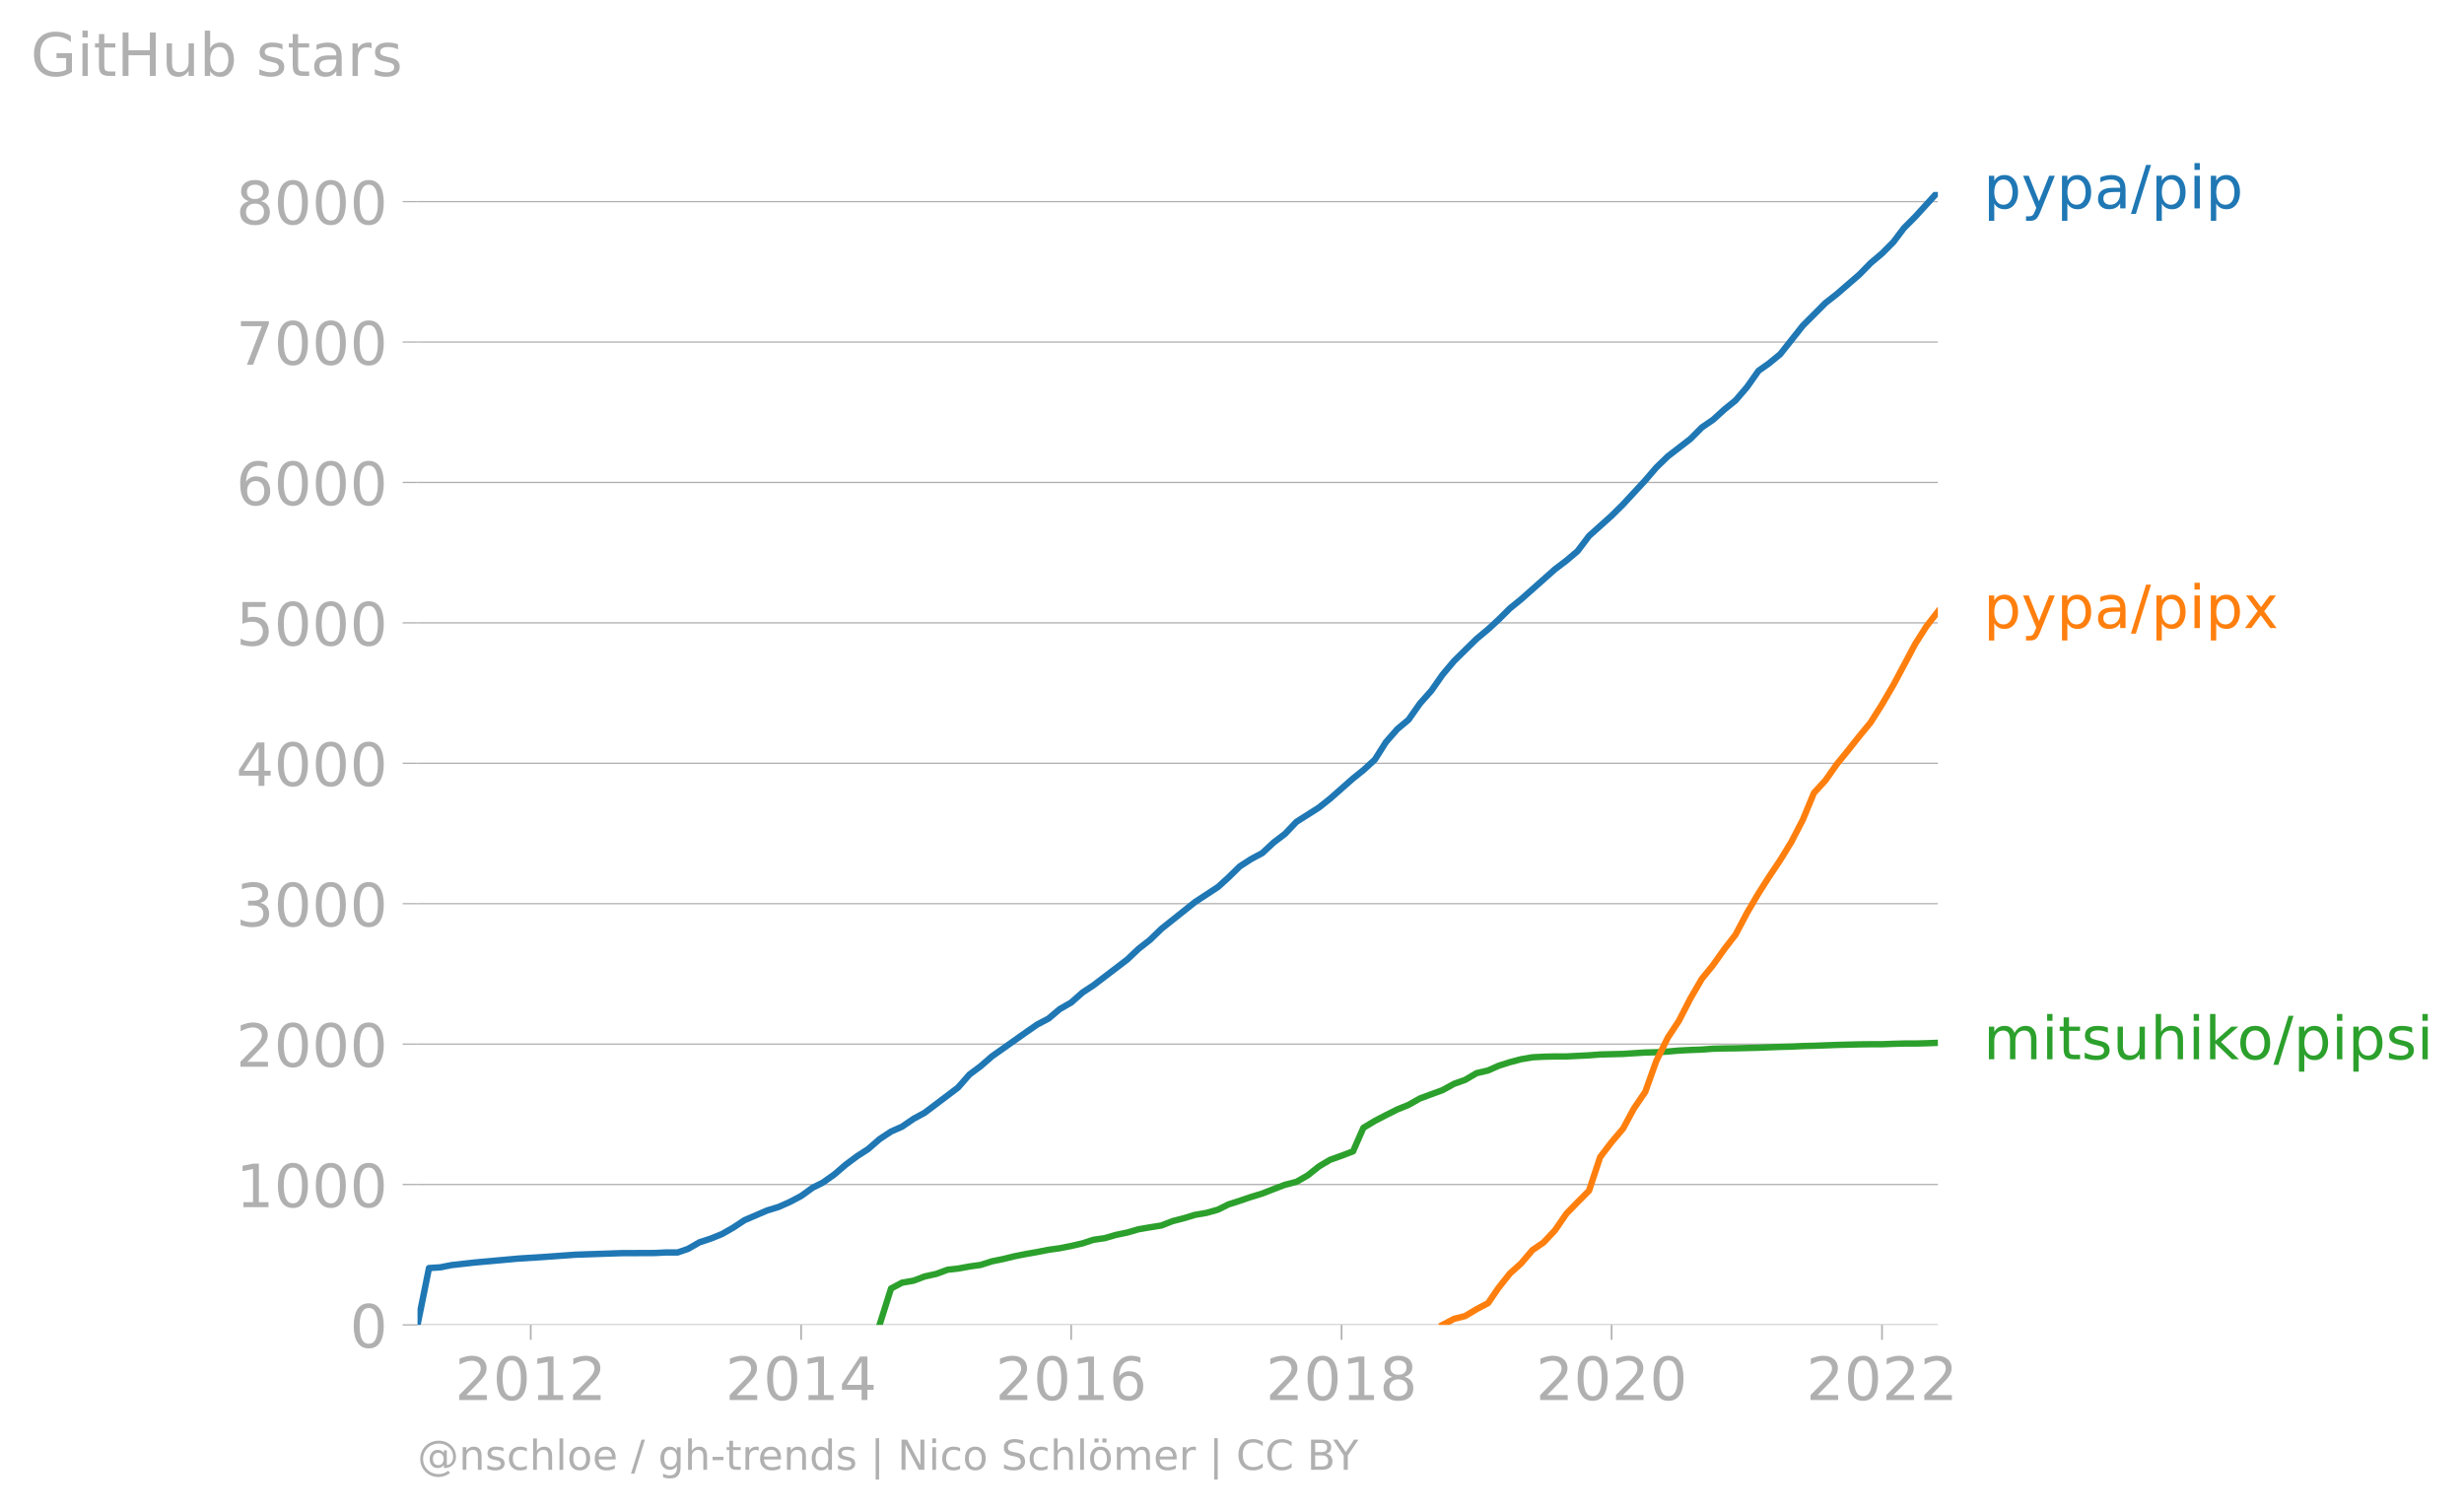
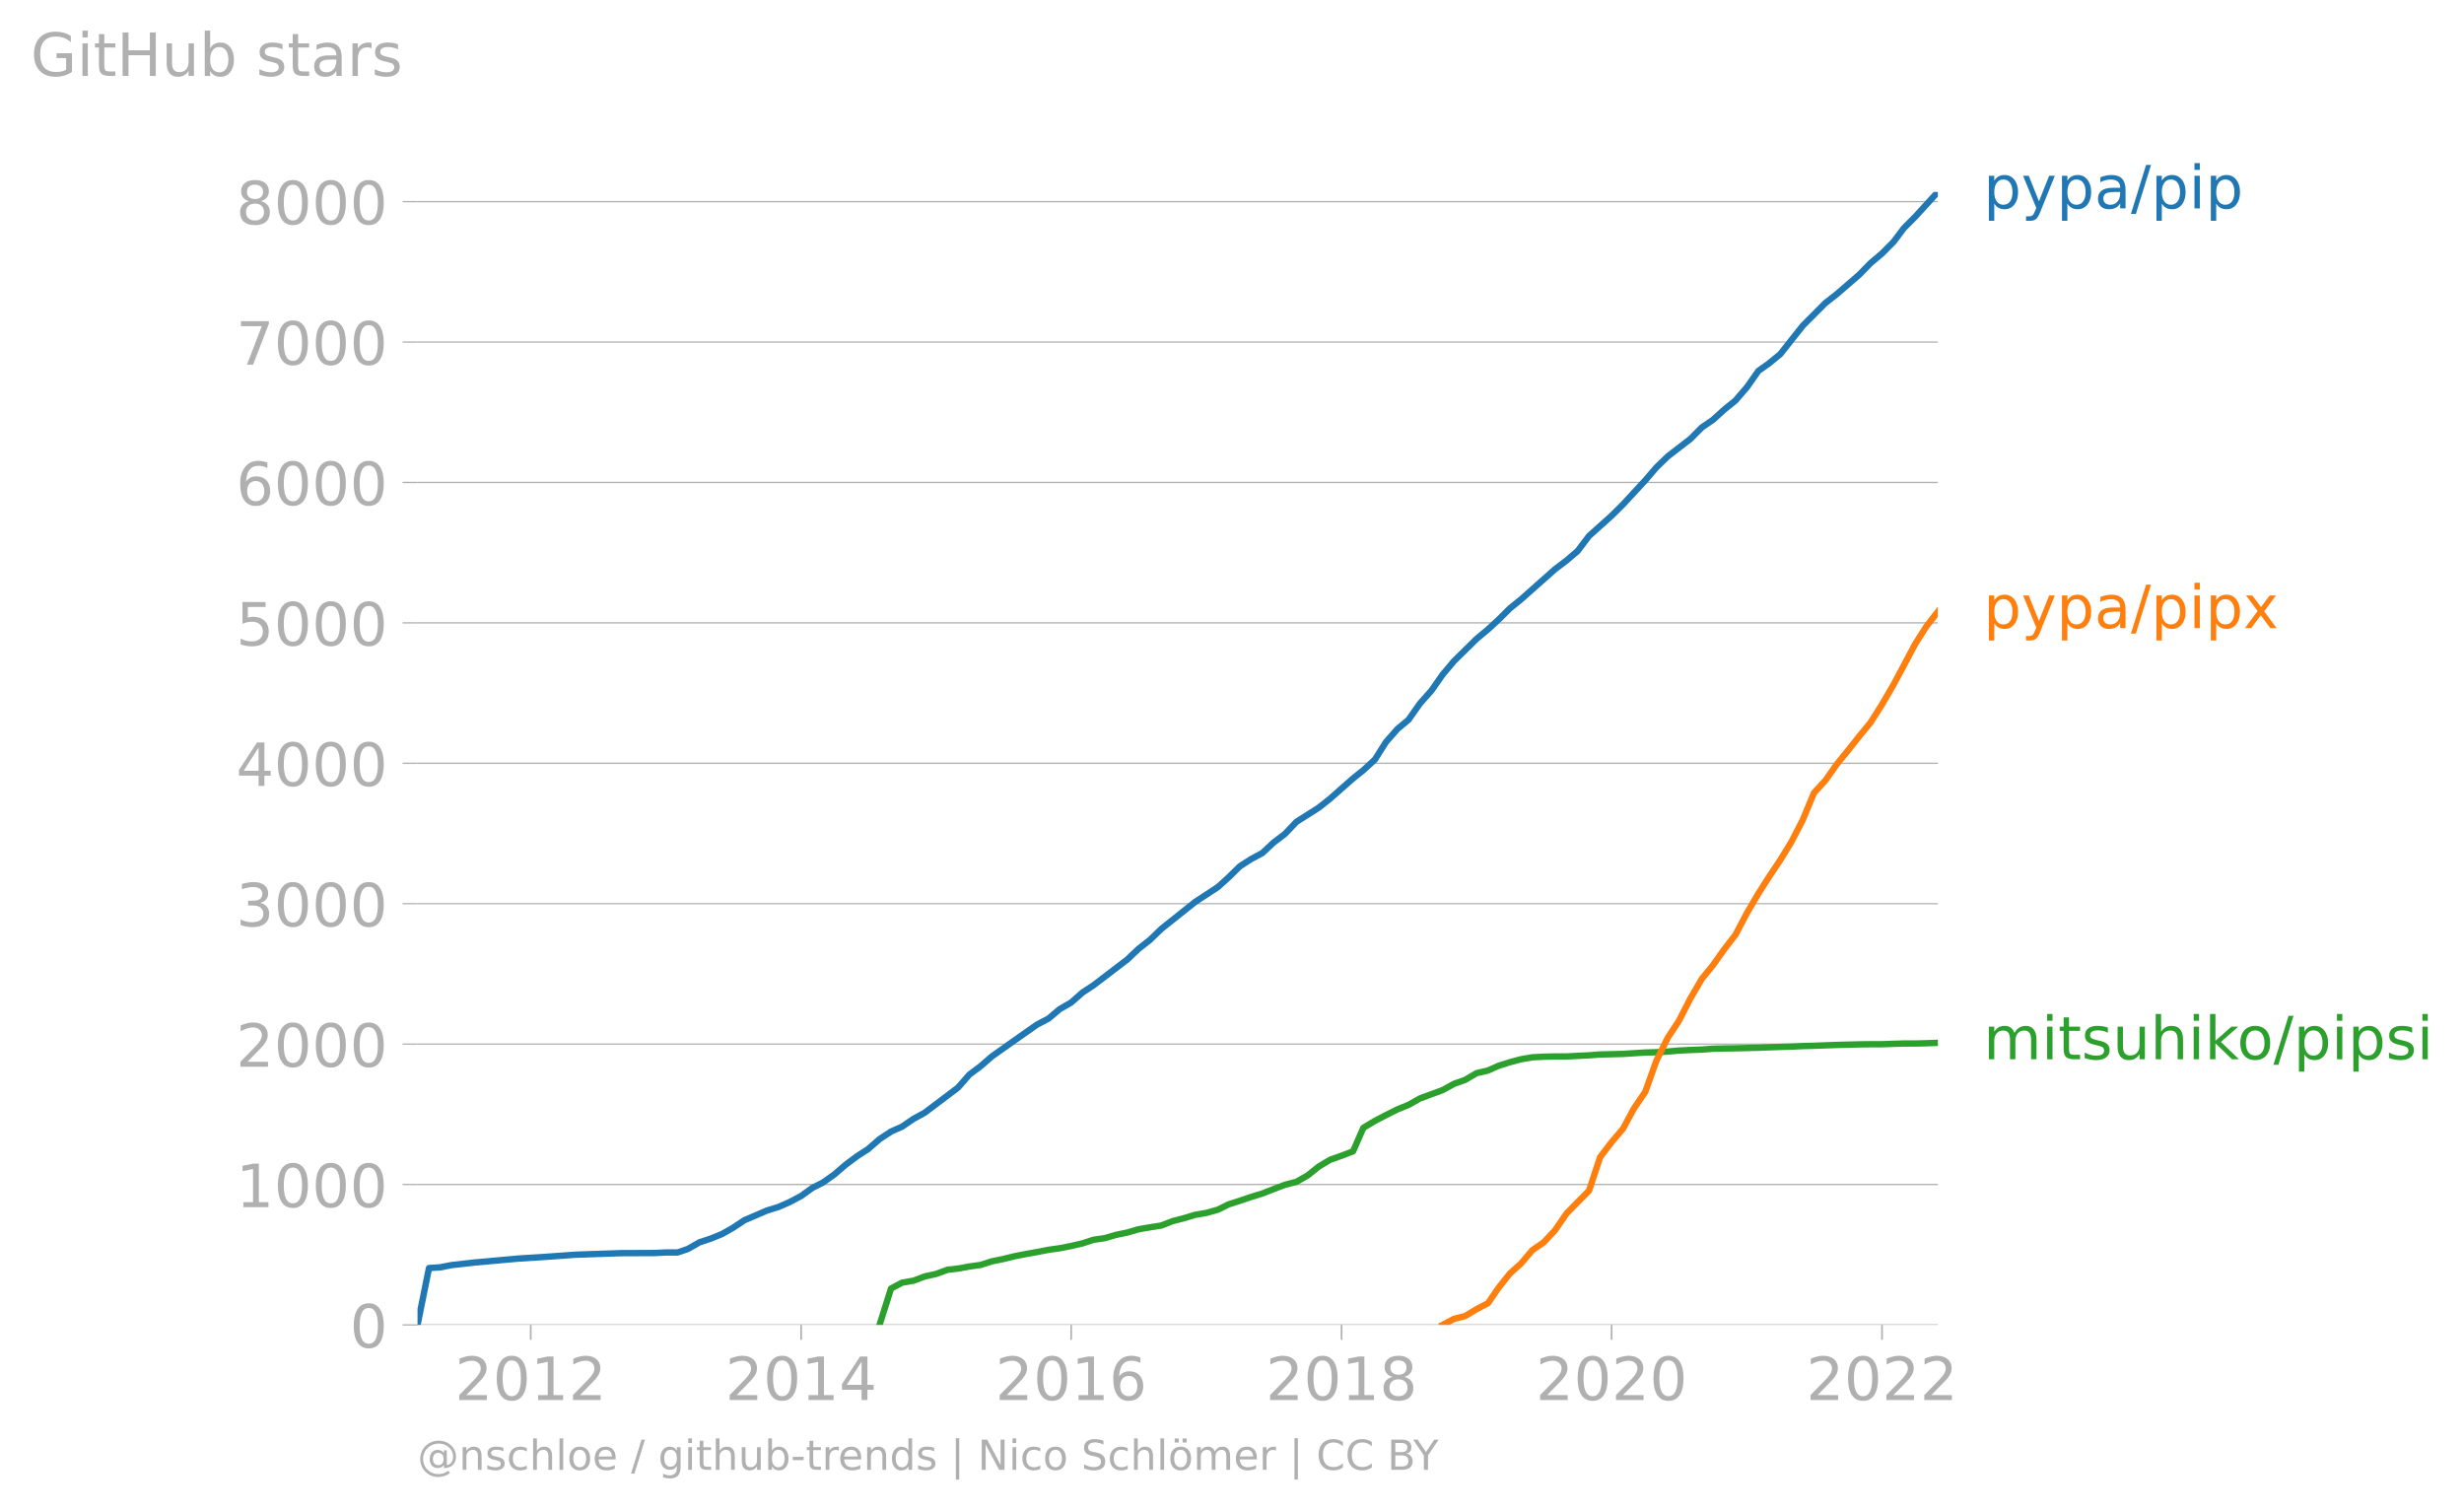
<svg xmlns="http://www.w3.org/2000/svg" xmlns:xlink="http://www.w3.org/1999/xlink" width="771.704" height="472.966" viewBox="0 0 578.778 354.724">
  <defs>
    <style>*{stroke-linejoin:round;stroke-linecap:butt}</style>
  </defs>
  <g id="figure_1">
    <path d="M0 354.724h578.778V0H0v354.724z" style="fill:none" id="patch_1" />
    <g id="axes_1">
      <path d="M98.073 311.197h357.12V45.085H98.073v266.112z" style="fill:none" id="patch_2" />
      <g id="matplotlib.axis_1">
        <g id="xtick_1">
          <g id="line2d_1">
            <defs>
-               <path id="m6141466c97" d="M0 0v3.5" style="stroke:#b0b0b0;stroke-width:.4" />
-             </defs>
-             <use xlink:href="#m6141466c97" x="124.662" y="311.197" style="fill:#b0b0b0;stroke:#b0b0b0;stroke-width:.4" />
+               <path id="m5ddb6719d0" d="M0 0v3.5" style="stroke:#b0b0b0;stroke-width:.4" />
+             </defs>
+             <use xlink:href="#m5ddb6719d0" x="124.662" y="311.197" style="fill:#b0b0b0;stroke:#b0b0b0;stroke-width:.4" />
          </g>
          <g style="fill:#b0b0b0" transform="matrix(.14 0 0 -.14 106.847 328.835)" id="text_1">
            <defs>
              <path id="DejaVuSans-32" d="M1228 531h2203V0H469v531q359 372 979 998 621 627 780 809 303 340 423 576 121 236 121 464 0 372-261 606-261 235-680 235-297 0-627-103-329-103-704-313v638q381 153 712 231 332 78 607 78 725 0 1156-363 431-362 431-968 0-288-108-546-107-257-392-607-78-91-497-524-418-433-1181-1211z" transform="scale(.01563)" />
              <path id="DejaVuSans-30" d="M2034 4250q-487 0-733-480-245-479-245-1442 0-959 245-1439 246-480 733-480 491 0 736 480 246 480 246 1439 0 963-246 1442-245 480-736 480zm0 500q785 0 1199-621 414-620 414-1801 0-1178-414-1799Q2819-91 2034-91q-784 0-1198 620-414 621-414 1799 0 1181 414 1801 414 621 1198 621z" transform="scale(.01563)" />
              <path id="DejaVuSans-31" d="M794 531h1031v3560L703 3866v575l1116 225h631V531h1031V0H794v531z" transform="scale(.01563)" />
            </defs>
            <use xlink:href="#DejaVuSans-32" />
            <use xlink:href="#DejaVuSans-30" x="63.623" />
            <use xlink:href="#DejaVuSans-31" x="127.246" />
            <use xlink:href="#DejaVuSans-32" x="190.869" />
          </g>
        </g>
        <g id="xtick_2">
-           <use xlink:href="#m6141466c97" x="188.179" y="311.197" style="fill:#b0b0b0;stroke:#b0b0b0;stroke-width:.4" id="line2d_2" />
+           <use xlink:href="#m5ddb6719d0" x="188.179" y="311.197" style="fill:#b0b0b0;stroke:#b0b0b0;stroke-width:.4" id="line2d_2" />
          <g style="fill:#b0b0b0" transform="matrix(.14 0 0 -.14 170.364 328.835)" id="text_2">
            <defs>
              <path id="DejaVuSans-34" d="M2419 4116 825 1625h1594v2491zm-166 550h794V1625h666v-525h-666V0h-628v1100H313v609l1940 2957z" transform="scale(.01563)" />
            </defs>
            <use xlink:href="#DejaVuSans-32" />
            <use xlink:href="#DejaVuSans-30" x="63.623" />
            <use xlink:href="#DejaVuSans-31" x="127.246" />
            <use xlink:href="#DejaVuSans-34" x="190.869" />
          </g>
        </g>
        <g id="xtick_3">
-           <use xlink:href="#m6141466c97" x="251.609" y="311.197" style="fill:#b0b0b0;stroke:#b0b0b0;stroke-width:.4" id="line2d_3" />
+           <use xlink:href="#m5ddb6719d0" x="251.609" y="311.197" style="fill:#b0b0b0;stroke:#b0b0b0;stroke-width:.4" id="line2d_3" />
          <g style="fill:#b0b0b0" transform="matrix(.14 0 0 -.14 233.794 328.835)" id="text_3">
            <defs>
              <path id="DejaVuSans-36" d="M2113 2584q-425 0-674-291-248-290-248-796 0-503 248-796 249-292 674-292t673 292q248 293 248 796 0 506-248 796-248 291-673 291zm1253 1979v-575q-238 112-480 171-242 60-480 60-625 0-955-422-329-422-376-1275 184 272 462 417 279 145 613 145 703 0 1111-427 408-426 408-1160 0-719-425-1154Q2819-91 2113-91q-810 0-1238 620-428 621-428 1799 0 1106 525 1764t1409 658q238 0 480-47t505-140z" transform="scale(.01563)" />
            </defs>
            <use xlink:href="#DejaVuSans-32" />
            <use xlink:href="#DejaVuSans-30" x="63.623" />
            <use xlink:href="#DejaVuSans-31" x="127.246" />
            <use xlink:href="#DejaVuSans-36" x="190.869" />
          </g>
        </g>
        <g id="xtick_4">
-           <use xlink:href="#m6141466c97" x="315.126" y="311.197" style="fill:#b0b0b0;stroke:#b0b0b0;stroke-width:.4" id="line2d_4" />
+           <use xlink:href="#m5ddb6719d0" x="315.126" y="311.197" style="fill:#b0b0b0;stroke:#b0b0b0;stroke-width:.4" id="line2d_4" />
          <g style="fill:#b0b0b0" transform="matrix(.14 0 0 -.14 297.31 328.835)" id="text_4">
            <defs>
              <path id="DejaVuSans-38" d="M2034 2216q-450 0-708-241-257-241-257-662 0-422 257-663 258-241 708-241t709 242q260 243 260 662 0 421-258 662-257 241-711 241zm-631 268q-406 100-633 378-226 279-226 679 0 559 398 884 399 325 1092 325 697 0 1094-325t397-884q0-400-227-679-226-278-629-378 456-106 710-416 255-309 255-755 0-679-414-1042Q2806-91 2034-91q-771 0-1186 362-414 363-414 1042 0 446 256 755 257 310 713 416zm-231 997q0-362 226-565 227-203 636-203 407 0 636 203 230 203 230 565 0 363-230 566-229 203-636 203-409 0-636-203-226-203-226-566z" transform="scale(.01563)" />
            </defs>
            <use xlink:href="#DejaVuSans-32" />
            <use xlink:href="#DejaVuSans-30" x="63.623" />
            <use xlink:href="#DejaVuSans-31" x="127.246" />
            <use xlink:href="#DejaVuSans-38" x="190.869" />
          </g>
        </g>
        <g id="xtick_5">
-           <use xlink:href="#m6141466c97" x="378.556" y="311.197" style="fill:#b0b0b0;stroke:#b0b0b0;stroke-width:.4" id="line2d_5" />
+           <use xlink:href="#m5ddb6719d0" x="378.556" y="311.197" style="fill:#b0b0b0;stroke:#b0b0b0;stroke-width:.4" id="line2d_5" />
          <g style="fill:#b0b0b0" transform="matrix(.14 0 0 -.14 360.74 328.835)" id="text_5">
            <use xlink:href="#DejaVuSans-32" />
            <use xlink:href="#DejaVuSans-30" x="63.623" />
            <use xlink:href="#DejaVuSans-32" x="127.246" />
            <use xlink:href="#DejaVuSans-30" x="190.869" />
          </g>
        </g>
        <g id="xtick_6">
-           <use xlink:href="#m6141466c97" x="442.073" y="311.197" style="fill:#b0b0b0;stroke:#b0b0b0;stroke-width:.4" id="line2d_6" />
+           <use xlink:href="#m5ddb6719d0" x="442.073" y="311.197" style="fill:#b0b0b0;stroke:#b0b0b0;stroke-width:.4" id="line2d_6" />
          <g style="fill:#b0b0b0" transform="matrix(.14 0 0 -.14 424.258 328.835)" id="text_6">
            <use xlink:href="#DejaVuSans-32" />
            <use xlink:href="#DejaVuSans-30" x="63.623" />
            <use xlink:href="#DejaVuSans-32" x="127.246" />
            <use xlink:href="#DejaVuSans-32" x="190.869" />
          </g>
        </g>
      </g>
      <g id="matplotlib.axis_2">
        <g id="ytick_1">
-           <path d="M98.073 311.197h357.12" clip-path="url(#pbe05113f71)" style="fill:none;stroke:#b0b0b0;stroke-width:.3;stroke-linecap:square" id="line2d_7" />
+           <path d="M98.073 311.197h357.12" clip-path="url(#p47f044d5da)" style="fill:none;stroke:#b0b0b0;stroke-width:.3;stroke-linecap:square" id="line2d_7" />
          <g id="line2d_8">
            <defs>
-               <path id="m5e2a839648" d="M0 0h-3.5" style="stroke:#b0b0b0;stroke-width:.3" />
-             </defs>
-             <use xlink:href="#m5e2a839648" x="98.073" y="311.197" style="fill:#b0b0b0;stroke:#b0b0b0;stroke-width:.3" />
+               <path id="m31e5c0b88c" d="M0 0h-3.5" style="stroke:#b0b0b0;stroke-width:.3" />
+             </defs>
+             <use xlink:href="#m31e5c0b88c" x="98.073" y="311.197" style="fill:#b0b0b0;stroke:#b0b0b0;stroke-width:.3" />
          </g>
          <use xlink:href="#DejaVuSans-30" style="fill:#b0b0b0" transform="matrix(.14 0 0 -.14 82.166 316.516)" id="text_7" />
        </g>
        <g id="ytick_2">
-           <path d="M98.073 278.217h357.12" clip-path="url(#pbe05113f71)" style="fill:none;stroke:#b0b0b0;stroke-width:.3;stroke-linecap:square" id="line2d_9" />
-           <use xlink:href="#m5e2a839648" x="98.073" y="278.217" style="fill:#b0b0b0;stroke:#b0b0b0;stroke-width:.3" id="line2d_10" />
+           <path d="M98.073 278.217h357.12" clip-path="url(#p47f044d5da)" style="fill:none;stroke:#b0b0b0;stroke-width:.3;stroke-linecap:square" id="line2d_9" />
+           <use xlink:href="#m31e5c0b88c" x="98.073" y="278.217" style="fill:#b0b0b0;stroke:#b0b0b0;stroke-width:.3" id="line2d_10" />
          <g style="fill:#b0b0b0" transform="matrix(.14 0 0 -.14 55.443 283.536)" id="text_8">
            <use xlink:href="#DejaVuSans-31" />
            <use xlink:href="#DejaVuSans-30" x="63.623" />
            <use xlink:href="#DejaVuSans-30" x="127.246" />
            <use xlink:href="#DejaVuSans-30" x="190.869" />
          </g>
        </g>
        <g id="ytick_3">
-           <path d="M98.073 245.238h357.12" clip-path="url(#pbe05113f71)" style="fill:none;stroke:#b0b0b0;stroke-width:.3;stroke-linecap:square" id="line2d_11" />
-           <use xlink:href="#m5e2a839648" x="98.073" y="245.238" style="fill:#b0b0b0;stroke:#b0b0b0;stroke-width:.3" id="line2d_12" />
+           <path d="M98.073 245.238h357.12" clip-path="url(#p47f044d5da)" style="fill:none;stroke:#b0b0b0;stroke-width:.3;stroke-linecap:square" id="line2d_11" />
+           <use xlink:href="#m31e5c0b88c" x="98.073" y="245.238" style="fill:#b0b0b0;stroke:#b0b0b0;stroke-width:.3" id="line2d_12" />
          <g style="fill:#b0b0b0" transform="matrix(.14 0 0 -.14 55.443 250.557)" id="text_9">
            <use xlink:href="#DejaVuSans-32" />
            <use xlink:href="#DejaVuSans-30" x="63.623" />
            <use xlink:href="#DejaVuSans-30" x="127.246" />
            <use xlink:href="#DejaVuSans-30" x="190.869" />
          </g>
        </g>
        <g id="ytick_4">
-           <path d="M98.073 212.258h357.12" clip-path="url(#pbe05113f71)" style="fill:none;stroke:#b0b0b0;stroke-width:.3;stroke-linecap:square" id="line2d_13" />
-           <use xlink:href="#m5e2a839648" x="98.073" y="212.258" style="fill:#b0b0b0;stroke:#b0b0b0;stroke-width:.3" id="line2d_14" />
+           <path d="M98.073 212.258h357.12" clip-path="url(#p47f044d5da)" style="fill:none;stroke:#b0b0b0;stroke-width:.3;stroke-linecap:square" id="line2d_13" />
+           <use xlink:href="#m31e5c0b88c" x="98.073" y="212.258" style="fill:#b0b0b0;stroke:#b0b0b0;stroke-width:.3" id="line2d_14" />
          <g style="fill:#b0b0b0" transform="matrix(.14 0 0 -.14 55.443 217.577)" id="text_10">
            <defs>
              <path id="DejaVuSans-33" d="M2597 2516q453-97 707-404 255-306 255-756 0-690-475-1069Q2609-91 1734-91q-293 0-604 58T488 141v609q262-153 574-231 313-78 654-78 593 0 904 234t311 681q0 413-289 645-289 233-804 233h-544v519h569q465 0 712 186t247 536q0 359-255 551-254 193-729 193-260 0-557-57-297-56-653-174v562q360 100 674 150t592 50q719 0 1137-327 419-326 419-882 0-388-222-655t-631-370z" transform="scale(.01563)" />
            </defs>
            <use xlink:href="#DejaVuSans-33" />
            <use xlink:href="#DejaVuSans-30" x="63.623" />
            <use xlink:href="#DejaVuSans-30" x="127.246" />
            <use xlink:href="#DejaVuSans-30" x="190.869" />
          </g>
        </g>
        <g id="ytick_5">
-           <path d="M98.073 179.279h357.12" clip-path="url(#pbe05113f71)" style="fill:none;stroke:#b0b0b0;stroke-width:.3;stroke-linecap:square" id="line2d_15" />
-           <use xlink:href="#m5e2a839648" x="98.073" y="179.279" style="fill:#b0b0b0;stroke:#b0b0b0;stroke-width:.3" id="line2d_16" />
+           <path d="M98.073 179.279h357.12" clip-path="url(#p47f044d5da)" style="fill:none;stroke:#b0b0b0;stroke-width:.3;stroke-linecap:square" id="line2d_15" />
+           <use xlink:href="#m31e5c0b88c" x="98.073" y="179.279" style="fill:#b0b0b0;stroke:#b0b0b0;stroke-width:.3" id="line2d_16" />
          <g style="fill:#b0b0b0" transform="matrix(.14 0 0 -.14 55.443 184.598)" id="text_11">
            <use xlink:href="#DejaVuSans-34" />
            <use xlink:href="#DejaVuSans-30" x="63.623" />
            <use xlink:href="#DejaVuSans-30" x="127.246" />
            <use xlink:href="#DejaVuSans-30" x="190.869" />
          </g>
        </g>
        <g id="ytick_6">
-           <path d="M98.073 146.3h357.12" clip-path="url(#pbe05113f71)" style="fill:none;stroke:#b0b0b0;stroke-width:.3;stroke-linecap:square" id="line2d_17" />
-           <use xlink:href="#m5e2a839648" x="98.073" y="146.299" style="fill:#b0b0b0;stroke:#b0b0b0;stroke-width:.3" id="line2d_18" />
+           <path d="M98.073 146.3h357.12" clip-path="url(#p47f044d5da)" style="fill:none;stroke:#b0b0b0;stroke-width:.3;stroke-linecap:square" id="line2d_17" />
+           <use xlink:href="#m31e5c0b88c" x="98.073" y="146.299" style="fill:#b0b0b0;stroke:#b0b0b0;stroke-width:.3" id="line2d_18" />
          <g style="fill:#b0b0b0" transform="matrix(.14 0 0 -.14 55.443 151.618)" id="text_12">
            <defs>
              <path id="DejaVuSans-35" d="M691 4666h2478v-532H1269V2991q137 47 274 70 138 23 276 23 781 0 1237-428 457-428 457-1159 0-753-469-1171Q2575-91 1722-91q-294 0-599 50Q819 9 494 109v635q281-153 581-228t634-75q541 0 856 284 316 284 316 772 0 487-316 771-315 285-856 285-253 0-505-56-251-56-513-175v2344z" transform="scale(.01563)" />
            </defs>
            <use xlink:href="#DejaVuSans-35" />
            <use xlink:href="#DejaVuSans-30" x="63.623" />
            <use xlink:href="#DejaVuSans-30" x="127.246" />
            <use xlink:href="#DejaVuSans-30" x="190.869" />
          </g>
        </g>
        <g id="ytick_7">
-           <path d="M98.073 113.32h357.12" clip-path="url(#pbe05113f71)" style="fill:none;stroke:#b0b0b0;stroke-width:.3;stroke-linecap:square" id="line2d_19" />
-           <use xlink:href="#m5e2a839648" x="98.073" y="113.32" style="fill:#b0b0b0;stroke:#b0b0b0;stroke-width:.3" id="line2d_20" />
+           <path d="M98.073 113.32h357.12" clip-path="url(#p47f044d5da)" style="fill:none;stroke:#b0b0b0;stroke-width:.3;stroke-linecap:square" id="line2d_19" />
+           <use xlink:href="#m31e5c0b88c" x="98.073" y="113.32" style="fill:#b0b0b0;stroke:#b0b0b0;stroke-width:.3" id="line2d_20" />
          <g style="fill:#b0b0b0" transform="matrix(.14 0 0 -.14 55.443 118.639)" id="text_13">
            <use xlink:href="#DejaVuSans-36" />
            <use xlink:href="#DejaVuSans-30" x="63.623" />
            <use xlink:href="#DejaVuSans-30" x="127.246" />
            <use xlink:href="#DejaVuSans-30" x="190.869" />
          </g>
        </g>
        <g id="ytick_8">
-           <path d="M98.073 80.34h357.12" clip-path="url(#pbe05113f71)" style="fill:none;stroke:#b0b0b0;stroke-width:.3;stroke-linecap:square" id="line2d_21" />
-           <use xlink:href="#m5e2a839648" x="98.073" y="80.34" style="fill:#b0b0b0;stroke:#b0b0b0;stroke-width:.3" id="line2d_22" />
+           <path d="M98.073 80.34h357.12" clip-path="url(#p47f044d5da)" style="fill:none;stroke:#b0b0b0;stroke-width:.3;stroke-linecap:square" id="line2d_21" />
+           <use xlink:href="#m31e5c0b88c" x="98.073" y="80.34" style="fill:#b0b0b0;stroke:#b0b0b0;stroke-width:.3" id="line2d_22" />
          <g style="fill:#b0b0b0" transform="matrix(.14 0 0 -.14 55.443 85.659)" id="text_14">
            <defs>
              <path id="DejaVuSans-37" d="M525 4666h3000v-269L1831 0h-659l1594 4134H525v532z" transform="scale(.01563)" />
            </defs>
            <use xlink:href="#DejaVuSans-37" />
            <use xlink:href="#DejaVuSans-30" x="63.623" />
            <use xlink:href="#DejaVuSans-30" x="127.246" />
            <use xlink:href="#DejaVuSans-30" x="190.869" />
          </g>
        </g>
        <g id="ytick_9">
-           <path d="M98.073 47.36h357.12" clip-path="url(#pbe05113f71)" style="fill:none;stroke:#b0b0b0;stroke-width:.3;stroke-linecap:square" id="line2d_23" />
-           <use xlink:href="#m5e2a839648" x="98.073" y="47.361" style="fill:#b0b0b0;stroke:#b0b0b0;stroke-width:.3" id="line2d_24" />
+           <path d="M98.073 47.36h357.12" clip-path="url(#p47f044d5da)" style="fill:none;stroke:#b0b0b0;stroke-width:.3;stroke-linecap:square" id="line2d_23" />
+           <use xlink:href="#m31e5c0b88c" x="98.073" y="47.361" style="fill:#b0b0b0;stroke:#b0b0b0;stroke-width:.3" id="line2d_24" />
          <g style="fill:#b0b0b0" transform="matrix(.14 0 0 -.14 55.443 52.68)" id="text_15">
            <use xlink:href="#DejaVuSans-38" />
            <use xlink:href="#DejaVuSans-30" x="63.623" />
            <use xlink:href="#DejaVuSans-30" x="127.246" />
            <use xlink:href="#DejaVuSans-30" x="190.869" />
          </g>
        </g>
        <g style="fill:#b0b0b0" transform="matrix(.14 0 0 -.14 7.2 17.838)" id="text_16">
          <defs>
            <path id="DejaVuSans-47" d="M3809 666v1253H2778v519h1656V434q-365-259-806-392-440-133-940-133-1094 0-1712 639-617 640-617 1780 0 1144 617 1783 618 639 1712 639 456 0 867-113 411-112 758-331v-672q-350 297-744 447t-828 150q-857 0-1287-478-429-478-429-1425 0-944 429-1422 430-478 1287-478 334 0 596 58 263 58 472 180z" transform="scale(.01563)" />
            <path id="DejaVuSans-69" d="M603 3500h575V0H603v3500zm0 1363h575v-729H603v729z" transform="scale(.01563)" />
            <path id="DejaVuSans-74" d="M1172 4494v-994h1184v-447H1172V1153q0-428 117-550t477-122h590V0h-590q-666 0-919 248-253 249-253 905v1900H172v447h422v994h578z" transform="scale(.01563)" />
            <path id="DejaVuSans-48" d="M628 4666h631V2753h2294v1913h631V0h-631v2222H1259V0H628v4666z" transform="scale(.01563)" />
            <path id="DejaVuSans-75" d="M544 1381v2119h575V1403q0-497 193-746 194-248 582-248 465 0 735 297 271 297 271 810v1984h575V0h-575v538q-209-319-486-474-276-155-642-155-603 0-916 375-312 375-312 1097zm1447 2203z" transform="scale(.01563)" />
            <path id="DejaVuSans-62" d="M3116 1747q0 634-261 995t-717 361q-457 0-718-361t-261-995q0-634 261-995t718-361q456 0 717 361t261 995zM1159 2969q182 312 458 463 277 152 661 152 638 0 1036-506 399-506 399-1331T3314 415Q2916-91 2278-91q-384 0-661 152-276 152-458 464V0H581v4863h578V2969z" transform="scale(.01563)" />
            <path id="DejaVuSans-73" d="M2834 3397v-544q-243 125-506 187-262 63-544 63-428 0-642-131t-214-394q0-200 153-314t616-217l197-44q612-131 870-370t258-667q0-488-386-773Q2250-91 1575-91q-281 0-586 55T347 128v594q319-166 628-249 309-82 613-82 406 0 624 139 219 139 219 392 0 234-158 359-157 125-692 241l-200 47q-534 112-772 345-237 233-237 639 0 494 350 762 350 269 994 269 318 0 599-47 282-46 519-140z" transform="scale(.01563)" />
            <path id="DejaVuSans-61" d="M2194 1759q-697 0-966-159t-269-544q0-306 202-486 202-179 548-179 479 0 768 339t289 901v128h-572zm1147 238V0h-575v531q-197-318-491-470T1556-91q-537 0-855 302-317 302-317 808 0 590 395 890 396 300 1180 300h807v57q0 397-261 614t-733 217q-300 0-585-72-284-72-546-216v532q315 122 612 182 297 61 578 61 760 0 1135-394 375-393 375-1193z" transform="scale(.01563)" />
            <path id="DejaVuSans-72" d="M2631 2963q-97 56-211 82-114 27-251 27-488 0-749-317t-261-911V0H581v3500h578v-544q182 319 472 473 291 155 707 155 59 0 131-8 72-7 159-23l3-590z" transform="scale(.01563)" />
          </defs>
          <use xlink:href="#DejaVuSans-47" />
          <use xlink:href="#DejaVuSans-69" x="77.49" />
          <use xlink:href="#DejaVuSans-74" x="105.273" />
          <use xlink:href="#DejaVuSans-48" x="144.482" />
          <use xlink:href="#DejaVuSans-75" x="219.678" />
          <use xlink:href="#DejaVuSans-62" x="283.057" />
          <use xlink:href="#DejaVuSans-20" x="346.533" />
          <use xlink:href="#DejaVuSans-73" x="378.32" />
          <use xlink:href="#DejaVuSans-74" x="430.42" />
          <use xlink:href="#DejaVuSans-61" x="469.629" />
          <use xlink:href="#DejaVuSans-72" x="530.908" />
          <use xlink:href="#DejaVuSans-73" x="572.021" />
        </g>
      </g>
-       <path d="m206.6 311.197 2.693-8.542 2.607-1.385 2.693-.462 2.607-.989 2.694-.594 2.693-.989 2.433-.264 2.694-.495 2.606-.362 2.694-.858 2.607-.527 2.693-.66 2.694-.528 2.607-.461 2.693-.528 2.607-.363 2.694-.528 2.693-.626 2.52-.825 2.694-.395 2.606-.759 2.694-.56 2.607-.76 2.693-.46 2.694-.43 2.607-1.022 2.693-.692 2.607-.792 2.694-.462 2.693-.758 2.433-1.22 2.694-.858 2.606-.89 2.694-.825 2.607-1.022 2.693-1.023 2.694-.692 2.607-1.484 2.693-2.144 2.607-1.55 2.694-.956 2.693-1.023 2.433-5.54 2.694-1.616 2.606-1.352 2.694-1.353 2.607-1.055 2.693-1.517 2.694-.99 2.607-.956 2.693-1.484 2.607-.923 2.694-1.583 2.693-.627 2.433-1.088 2.694-.858 2.607-.692 2.693-.462 2.607-.132 2.693-.066h2.694l2.607-.132 2.693-.132 2.607-.198 2.694-.066 2.693-.066 2.52-.164 2.694-.165 2.606-.066 2.694-.165 2.607-.231 2.693-.132 2.694-.099 2.607-.198 2.693-.066 2.607-.033 2.694-.066 2.693-.066 2.433-.099 2.694-.099 2.606-.065 2.694-.132 2.607-.066 2.693-.1 2.694-.098 2.607-.066 2.693-.066 2.607-.033h2.694l2.693-.1 2.433-.065h2.694l2.607-.066 2.693-.099" clip-path="url(#pbe05113f71)" style="fill:none;stroke:#2ca02c;stroke-width:1.5;stroke-linecap:square" id="line2d_25" />
-       <path d="m338.847 311.197 2.693-1.418 2.607-.66 2.694-1.616 2.693-1.418 2.433-3.562 2.694-3.397 2.607-2.341 2.693-3.166 2.607-1.781 2.693-2.87 2.694-3.924 2.607-2.671 2.693-2.704 2.607-7.883 2.694-3.528 2.693-3.166 2.52-4.684 2.694-3.957 2.606-7.289 2.694-5.441 2.607-3.958 2.693-5.243 2.694-4.618 2.607-3.199 2.693-3.792 2.607-3.364 2.694-5.112 2.693-4.584 2.433-3.826 2.694-4.023 2.606-4.255 2.694-5.21 2.607-6.3 2.693-2.935 2.694-3.825 2.607-3.2 2.693-3.396 2.607-3.166 2.694-4.255 2.693-4.617 2.433-4.551 2.694-5.079 2.607-4.09 2.693-3.462" clip-path="url(#pbe05113f71)" style="fill:none;stroke:#ff7f0e;stroke-width:1.5;stroke-linecap:square" id="line2d_26" />
-       <path d="m98.073 311.197 2.694-13.357 2.606-.165 2.694-.527 5.3-.594 10.601-.956 5.387-.33 7.82-.56 10.688-.364 7.907-.033 2.694-.131h2.693l2.433-.825 2.694-1.55 2.606-.857 2.694-1.089 2.607-1.484 2.693-1.78 5.3-2.276 2.694-.825 2.607-1.154 2.694-1.418 2.693-1.946 2.433-1.22 2.694-1.913 2.606-2.243 2.694-2.011 2.607-1.682 2.693-2.342 2.694-1.78 2.607-1.155 2.693-1.847 2.607-1.418 7.82-5.903 2.694-3.068 2.606-1.945 2.694-2.342 7.994-5.64 2.607-1.813 2.693-1.418 2.607-2.21 2.694-1.55 2.693-2.375 2.52-1.649 7.994-6.1 2.607-2.474 2.693-2.11 2.694-2.606 7.907-6.3 5.387-3.528 2.433-2.21 2.694-2.638 2.606-1.682 2.694-1.451 2.607-2.44 2.693-2.046 2.694-2.836 5.3-3.364 2.607-2.077 5.387-4.75 2.433-1.945 2.694-2.474 2.606-4.122 2.694-3.067 2.607-2.177 2.693-3.826 2.694-3.034 2.607-3.726 2.693-3.2 5.3-5.21 2.694-2.243 2.433-2.242 2.694-2.672 2.607-2.11 7.993-7.091 2.694-2.045 2.607-2.21 2.693-3.561 5.3-4.75 2.694-2.67 5.214-5.64 2.606-3.034 2.694-2.606 5.3-4.089 2.694-2.704 2.607-1.781 2.693-2.44 2.607-2.111 2.694-3.133 2.693-3.826 2.433-1.715 2.694-2.21 5.3-6.694 5.3-5.31 2.694-2.11 5.3-4.585 2.607-2.671 2.694-2.276 2.693-2.704 2.433-3.232 2.694-2.705 5.3-5.804h0" clip-path="url(#pbe05113f71)" style="fill:none;stroke:#1f77b4;stroke-width:1.5;stroke-linecap:square" id="line2d_27" />
+       <path d="m206.6 311.197 2.693-8.542 2.607-1.385 2.693-.462 2.607-.989 2.694-.594 2.693-.989 2.433-.264 2.694-.495 2.606-.362 2.694-.858 2.607-.527 2.693-.66 2.694-.528 2.607-.461 2.693-.528 2.607-.363 2.694-.528 2.693-.626 2.52-.825 2.694-.395 2.606-.759 2.694-.56 2.607-.76 2.693-.46 2.694-.43 2.607-1.022 2.693-.692 2.607-.792 2.694-.462 2.693-.758 2.433-1.22 2.694-.858 2.606-.89 2.694-.825 2.607-1.022 2.693-1.023 2.694-.692 2.607-1.484 2.693-2.144 2.607-1.55 2.694-.956 2.693-1.023 2.433-5.54 2.694-1.616 2.606-1.352 2.694-1.353 2.607-1.055 2.693-1.517 2.694-.99 2.607-.956 2.693-1.484 2.607-.923 2.694-1.583 2.693-.627 2.433-1.088 2.694-.858 2.607-.692 2.693-.462 2.607-.132 2.693-.066h2.694l2.607-.132 2.693-.132 2.607-.198 2.694-.066 2.693-.066 2.52-.164 2.694-.165 2.606-.066 2.694-.165 2.607-.231 2.693-.132 2.694-.099 2.607-.198 2.693-.066 2.607-.033 2.694-.066 2.693-.066 2.433-.099 2.694-.099 2.606-.065 2.694-.132 2.607-.066 2.693-.1 2.694-.098 2.607-.066 2.693-.066 2.607-.033h2.694l2.693-.1 2.433-.065h2.694l2.607-.066 2.693-.099" clip-path="url(#p47f044d5da)" style="fill:none;stroke:#2ca02c;stroke-width:1.5;stroke-linecap:square" id="line2d_25" />
+       <path d="m338.847 311.197 2.693-1.418 2.607-.66 2.694-1.616 2.693-1.418 2.433-3.562 2.694-3.397 2.607-2.341 2.693-3.166 2.607-1.781 2.693-2.87 2.694-3.924 2.607-2.671 2.693-2.704 2.607-7.883 2.694-3.528 2.693-3.166 2.52-4.684 2.694-3.957 2.606-7.289 2.694-5.441 2.607-3.958 2.693-5.243 2.694-4.618 2.607-3.199 2.693-3.792 2.607-3.364 2.694-5.112 2.693-4.584 2.433-3.826 2.694-4.023 2.606-4.255 2.694-5.21 2.607-6.3 2.693-2.935 2.694-3.825 2.607-3.2 2.693-3.396 2.607-3.166 2.694-4.255 2.693-4.617 2.433-4.551 2.694-5.079 2.607-4.09 2.693-3.462" clip-path="url(#p47f044d5da)" style="fill:none;stroke:#ff7f0e;stroke-width:1.5;stroke-linecap:square" id="line2d_26" />
+       <path d="m98.073 311.197 2.694-13.357 2.606-.165 2.694-.527 5.3-.594 10.601-.956 5.387-.33 7.82-.56 10.688-.364 7.907-.033 2.694-.131h2.693l2.433-.825 2.694-1.55 2.606-.857 2.694-1.089 2.607-1.484 2.693-1.78 5.3-2.276 2.694-.825 2.607-1.154 2.694-1.418 2.693-1.946 2.433-1.22 2.694-1.913 2.606-2.243 2.694-2.011 2.607-1.682 2.693-2.342 2.694-1.78 2.607-1.155 2.693-1.847 2.607-1.418 7.82-5.903 2.694-3.068 2.606-1.945 2.694-2.342 7.994-5.64 2.607-1.813 2.693-1.418 2.607-2.21 2.694-1.55 2.693-2.375 2.52-1.649 7.994-6.1 2.607-2.474 2.693-2.11 2.694-2.606 7.907-6.3 5.387-3.528 2.433-2.21 2.694-2.638 2.606-1.682 2.694-1.451 2.607-2.44 2.693-2.046 2.694-2.836 5.3-3.364 2.607-2.077 5.387-4.75 2.433-1.945 2.694-2.474 2.606-4.122 2.694-3.067 2.607-2.177 2.693-3.826 2.694-3.034 2.607-3.726 2.693-3.2 5.3-5.21 2.694-2.243 2.433-2.242 2.694-2.672 2.607-2.11 7.993-7.091 2.694-2.045 2.607-2.21 2.693-3.561 5.3-4.75 2.694-2.67 5.214-5.64 2.606-3.034 2.694-2.606 5.3-4.089 2.694-2.704 2.607-1.781 2.693-2.44 2.607-2.111 2.694-3.133 2.693-3.826 2.433-1.715 2.694-2.21 5.3-6.694 5.3-5.31 2.694-2.11 5.3-4.585 2.607-2.671 2.694-2.276 2.693-2.704 2.433-3.232 2.694-2.705 5.3-5.804h0" clip-path="url(#p47f044d5da)" style="fill:none;stroke:#1f77b4;stroke-width:1.5;stroke-linecap:square" id="line2d_27" />
      <g style="fill:#1f77b4" transform="matrix(.14 0 0 -.14 465.907 48.948)" id="text_17">
        <defs>
          <path id="DejaVuSans-70" d="M1159 525v-1856H581v4831h578v-531q182 312 458 463 277 152 661 152 638 0 1036-506 399-506 399-1331T3314 415Q2916-91 2278-91q-384 0-661 152-276 152-458 464zm1957 1222q0 634-261 995t-717 361q-457 0-718-361t-261-995q0-634 261-995t718-361q456 0 717 361t261 995z" transform="scale(.01563)" />
          <path id="DejaVuSans-79" d="M2059-325q-243-625-475-815-231-191-618-191H506v481h338q237 0 368 113 132 112 291 531l103 262L191 3500h609L1894 763l1094 2737h609L2059-325z" transform="scale(.01563)" />
          <path id="DejaVuSans-2f" d="M1625 4666h531L531-594H0l1625 5260z" transform="scale(.01563)" />
        </defs>
        <use xlink:href="#DejaVuSans-70" />
        <use xlink:href="#DejaVuSans-79" x="63.477" />
        <use xlink:href="#DejaVuSans-70" x="122.656" />
        <use xlink:href="#DejaVuSans-61" x="186.133" />
        <use xlink:href="#DejaVuSans-2f" x="247.412" />
        <use xlink:href="#DejaVuSans-70" x="281.104" />
        <use xlink:href="#DejaVuSans-69" x="344.58" />
        <use xlink:href="#DejaVuSans-70" x="372.363" />
      </g>
      <g style="fill:#ff7f0e" transform="matrix(.14 0 0 -.14 465.907 147.524)" id="text_18">
        <defs>
          <path id="DejaVuSans-78" d="M3513 3500 2247 1797 3578 0h-678L1881 1375 863 0H184l1360 1831L300 3500h678l928-1247 928 1247h679z" transform="scale(.01563)" />
        </defs>
        <use xlink:href="#DejaVuSans-70" />
        <use xlink:href="#DejaVuSans-79" x="63.477" />
        <use xlink:href="#DejaVuSans-70" x="122.656" />
        <use xlink:href="#DejaVuSans-61" x="186.133" />
        <use xlink:href="#DejaVuSans-2f" x="247.412" />
        <use xlink:href="#DejaVuSans-70" x="281.104" />
        <use xlink:href="#DejaVuSans-69" x="344.58" />
        <use xlink:href="#DejaVuSans-70" x="372.363" />
        <use xlink:href="#DejaVuSans-78" x="435.84" />
      </g>
      <g style="fill:#2ca02c" transform="matrix(.14 0 0 -.14 465.907 248.804)" id="text_19">
        <defs>
          <path id="DejaVuSans-6d" d="M3328 2828q216 388 516 572t706 184q547 0 844-383 297-382 297-1088V0h-578v2094q0 503-179 746-178 244-543 244-447 0-707-297-259-296-259-809V0h-578v2094q0 506-178 748t-550 242q-441 0-701-298-259-298-259-808V0H581v3500h578v-544q197 322 472 475t653 153q382 0 649-194 267-193 395-562z" transform="scale(.01563)" />
          <path id="DejaVuSans-68" d="M3513 2113V0h-575v2094q0 497-194 743-194 247-581 247-466 0-735-297-269-296-269-809V0H581v4863h578V2956q207 316 486 472 280 156 646 156 603 0 912-373 310-373 310-1098z" transform="scale(.01563)" />
          <path id="DejaVuSans-6b" d="M581 4863h578V1991l1716 1509h734L1753 1863 3688 0h-750L1159 1709V0H581v4863z" transform="scale(.01563)" />
          <path id="DejaVuSans-6f" d="M1959 3097q-462 0-731-361t-269-989q0-628 267-989 268-361 733-361 460 0 728 362 269 363 269 988 0 622-269 986-268 364-728 364zm0 487q750 0 1178-488 429-487 429-1349 0-859-429-1349Q2709-91 1959-91q-753 0-1180 489-426 490-426 1349 0 862 426 1349 427 488 1180 488z" transform="scale(.01563)" />
        </defs>
        <use xlink:href="#DejaVuSans-6d" />
        <use xlink:href="#DejaVuSans-69" x="97.412" />
        <use xlink:href="#DejaVuSans-74" x="125.195" />
        <use xlink:href="#DejaVuSans-73" x="164.404" />
        <use xlink:href="#DejaVuSans-75" x="216.504" />
        <use xlink:href="#DejaVuSans-68" x="279.883" />
        <use xlink:href="#DejaVuSans-69" x="343.262" />
        <use xlink:href="#DejaVuSans-6b" x="371.045" />
        <use xlink:href="#DejaVuSans-6f" x="425.33" />
        <use xlink:href="#DejaVuSans-2f" x="486.512" />
        <use xlink:href="#DejaVuSans-70" x="520.203" />
        <use xlink:href="#DejaVuSans-69" x="583.68" />
        <use xlink:href="#DejaVuSans-70" x="611.463" />
        <use xlink:href="#DejaVuSans-73" x="674.939" />
        <use xlink:href="#DejaVuSans-69" x="727.039" />
      </g>
      <g style="fill:#b0b0b0" transform="matrix(.09716 0 0 -.09716 98.073 345.233)" id="text_20">
        <defs>
          <path id="DejaVuSans-40" d="M2381 1678q0-447 222-702 222-254 610-254 384 0 604 256 221 256 221 700 0 438-225 695-225 258-607 258-378 0-602-256-223-256-223-697zm1703-934q-187-241-429-355t-564-114q-538 0-874 389t-336 1014q0 625 337 1015 338 391 873 391 322 0 565-117 244-117 428-354v409h447V722q457 69 714 417 258 349 258 902 0 334-99 628-98 294-298 544-325 409-792 626t-1017 217q-384 0-738-102-353-101-653-301-490-319-767-836-276-517-276-1120 0-497 179-932 180-434 521-765 328-325 759-495 431-171 922-171 403 0 792 136t714 389l281-347q-390-303-851-464t-936-161q-578 0-1091 205-512 205-912 595Q841 78 631 592q-209 514-209 1105 0 569 212 1084 213 516 607 907 403 396 931 607t1119 211q662 0 1229-272 568-271 952-771 234-307 357-666 124-359 124-744 0-822-497-1297T4084 263v481z" transform="scale(.01563)" />
          <path id="DejaVuSans-6e" d="M3513 2113V0h-575v2094q0 497-194 743-194 247-581 247-466 0-735-297-269-296-269-809V0H581v3500h578v-544q207 316 486 472 280 156 646 156 603 0 912-373 310-373 310-1098z" transform="scale(.01563)" />
          <path id="DejaVuSans-63" d="M3122 3366v-538q-244 135-489 202t-495 67q-560 0-870-355-309-354-309-995t309-996q310-354 870-354 250 0 495 67t489 202V134Q2881 22 2623-34q-257-57-548-57-791 0-1257 497-465 497-465 1341 0 856 470 1346 471 491 1290 491 265 0 518-55 253-54 491-163z" transform="scale(.01563)" />
          <path id="DejaVuSans-6c" d="M603 4863h575V0H603v4863z" transform="scale(.01563)" />
          <path id="DejaVuSans-65" d="M3597 1894v-281H953q38-594 358-905t892-311q331 0 642 81t618 244V178Q3153 47 2828-22t-659-69q-838 0-1327 487-489 488-489 1320 0 859 464 1363 464 505 1252 505 706 0 1117-455 411-454 411-1235zm-575 169q-6 471-264 752-258 282-683 282-481 0-770-272t-333-766l2050 4z" transform="scale(.01563)" />
          <path id="DejaVuSans-67" d="M2906 1791q0 625-258 968-257 344-723 344-462 0-720-344-258-343-258-968 0-622 258-966t720-344q466 0 723 344 258 344 258 966zm575-1357q0-893-397-1329-396-436-1215-436-303 0-572 45t-522 139v559q253-137 500-202 247-66 503-66 566 0 847 295t281 892v285q-178-310-456-463T1784 0Q1141 0 747 490 353 981 353 1791q0 812 394 1302 394 491 1037 491 388 0 666-153t456-462v531h575V434z" transform="scale(.01563)" />
          <path id="DejaVuSans-2d" d="M313 2009h1684v-512H313v512z" transform="scale(.01563)" />
          <path id="DejaVuSans-64" d="M2906 2969v1894h575V0h-575v525q-181-312-458-464-276-152-664-152-634 0-1033 506-398 507-398 1332t398 1331q399 506 1033 506 388 0 664-152 277-151 458-463zM947 1747q0-634 261-995t717-361q456 0 718 361 263 361 263 995t-263 995q-262 361-718 361t-717-361q-261-361-261-995z" transform="scale(.01563)" />
          <path id="DejaVuSans-7c" d="M1344 4891v-6400H813v6400h531z" transform="scale(.01563)" />
          <path id="DejaVuSans-4e" d="M628 4666h850L3547 763v3903h612V0h-850L1241 3903V0H628v4666z" transform="scale(.01563)" />
          <path id="DejaVuSans-53" d="M3425 4513v-616q-359 172-678 256-319 85-616 85-515 0-795-200t-280-569q0-310 186-468 186-157 705-254l381-78q706-135 1042-474t336-907q0-679-455-1029Q2797-91 1919-91q-331 0-705 75-373 75-773 222v650q384-215 753-325 369-109 725-109 540 0 834 212 294 213 294 607 0 343-211 537t-692 291l-385 75q-706 140-1022 440-315 300-315 835 0 619 436 975t1201 356q329 0 669-60 341-59 697-177z" transform="scale(.01563)" />
          <path id="DejaVuSans-f6" d="M1959 3097q-462 0-731-361t-269-989q0-628 267-989 268-361 733-361 460 0 728 362 269 363 269 988 0 622-269 986-268 364-728 364zm0 487q750 0 1178-488 429-487 429-1349 0-859-429-1349Q2709-91 1959-91q-753 0-1180 489-426 490-426 1349 0 862 426 1349 427 488 1180 488zm295 1266h634v-631h-634v631zm-1222 0h634v-631h-634v631z" transform="scale(.01563)" />
          <path id="DejaVuSans-43" d="M4122 4306v-665q-319 297-680 443-361 147-767 147-800 0-1225-489t-425-1414q0-922 425-1411t1225-489q406 0 767 147t680 444V359q-331-225-702-338-370-112-782-112-1060 0-1670 648-609 649-609 1771 0 1125 609 1773 610 649 1670 649 418 0 788-111 371-111 696-333z" transform="scale(.01563)" />
          <path id="DejaVuSans-42" d="M1259 2228V519h1013q509 0 754 211 246 211 246 645 0 438-246 645-245 208-754 208H1259zm0 1919V2741h935q462 0 688 173 227 174 227 530 0 353-227 528-226 175-688 175h-935zm-631 519h1613q722 0 1112-300 391-300 391-853 0-429-200-682t-588-315q466-100 724-418 258-317 258-792 0-625-425-966Q3088 0 2303 0H628v4666z" transform="scale(.01563)" />
          <path id="DejaVuSans-59" d="M-13 4666h679l1293-1919 1285 1919h678L2272 2222V0h-634v2222L-13 4666z" transform="scale(.01563)" />
        </defs>
        <use xlink:href="#DejaVuSans-40" />
        <use xlink:href="#DejaVuSans-6e" x="100" />
        <use xlink:href="#DejaVuSans-73" x="163.379" />
        <use xlink:href="#DejaVuSans-63" x="215.479" />
        <use xlink:href="#DejaVuSans-68" x="270.459" />
        <use xlink:href="#DejaVuSans-6c" x="333.838" />
        <use xlink:href="#DejaVuSans-6f" x="361.621" />
        <use xlink:href="#DejaVuSans-65" x="422.803" />
        <use xlink:href="#DejaVuSans-20" x="484.326" />
        <use xlink:href="#DejaVuSans-2f" x="516.113" />
        <use xlink:href="#DejaVuSans-20" x="549.805" />
        <use xlink:href="#DejaVuSans-67" x="581.592" />
-         <use xlink:href="#DejaVuSans-68" x="645.068" />
-         <use xlink:href="#DejaVuSans-2d" x="708.447" />
-         <use xlink:href="#DejaVuSans-74" x="744.531" />
-         <use xlink:href="#DejaVuSans-72" x="783.74" />
-         <use xlink:href="#DejaVuSans-65" x="822.604" />
-         <use xlink:href="#DejaVuSans-6e" x="884.127" />
-         <use xlink:href="#DejaVuSans-64" x="947.506" />
-         <use xlink:href="#DejaVuSans-73" x="1010.982" />
-         <use xlink:href="#DejaVuSans-20" x="1063.082" />
-         <use xlink:href="#DejaVuSans-7c" x="1094.869" />
-         <use xlink:href="#DejaVuSans-20" x="1128.561" />
-         <use xlink:href="#DejaVuSans-4e" x="1160.348" />
-         <use xlink:href="#DejaVuSans-69" x="1235.152" />
-         <use xlink:href="#DejaVuSans-63" x="1262.936" />
-         <use xlink:href="#DejaVuSans-6f" x="1317.916" />
-         <use xlink:href="#DejaVuSans-20" x="1379.098" />
-         <use xlink:href="#DejaVuSans-53" x="1410.885" />
-         <use xlink:href="#DejaVuSans-63" x="1474.361" />
-         <use xlink:href="#DejaVuSans-68" x="1529.342" />
-         <use xlink:href="#DejaVuSans-6c" x="1592.721" />
-         <use xlink:href="#DejaVuSans-f6" x="1620.504" />
-         <use xlink:href="#DejaVuSans-6d" x="1681.686" />
-         <use xlink:href="#DejaVuSans-65" x="1779.098" />
-         <use xlink:href="#DejaVuSans-72" x="1840.621" />
-         <use xlink:href="#DejaVuSans-20" x="1881.734" />
-         <use xlink:href="#DejaVuSans-7c" x="1913.521" />
-         <use xlink:href="#DejaVuSans-20" x="1947.213" />
-         <use xlink:href="#DejaVuSans-43" x="1979" />
-         <use xlink:href="#DejaVuSans-43" x="2048.824" />
-         <use xlink:href="#DejaVuSans-20" x="2118.648" />
-         <use xlink:href="#DejaVuSans-42" x="2150.436" />
-         <use xlink:href="#DejaVuSans-59" x="2213.539" />
+         <use xlink:href="#DejaVuSans-69" x="645.068" />
+         <use xlink:href="#DejaVuSans-74" x="672.852" />
+         <use xlink:href="#DejaVuSans-68" x="712.061" />
+         <use xlink:href="#DejaVuSans-75" x="775.439" />
+         <use xlink:href="#DejaVuSans-62" x="838.818" />
+         <use xlink:href="#DejaVuSans-2d" x="902.295" />
+         <use xlink:href="#DejaVuSans-74" x="938.379" />
+         <use xlink:href="#DejaVuSans-72" x="977.588" />
+         <use xlink:href="#DejaVuSans-65" x="1016.451" />
+         <use xlink:href="#DejaVuSans-6e" x="1077.975" />
+         <use xlink:href="#DejaVuSans-64" x="1141.354" />
+         <use xlink:href="#DejaVuSans-73" x="1204.83" />
+         <use xlink:href="#DejaVuSans-20" x="1256.93" />
+         <use xlink:href="#DejaVuSans-7c" x="1288.717" />
+         <use xlink:href="#DejaVuSans-20" x="1322.408" />
+         <use xlink:href="#DejaVuSans-4e" x="1354.195" />
+         <use xlink:href="#DejaVuSans-69" x="1429" />
+         <use xlink:href="#DejaVuSans-63" x="1456.783" />
+         <use xlink:href="#DejaVuSans-6f" x="1511.764" />
+         <use xlink:href="#DejaVuSans-20" x="1572.945" />
+         <use xlink:href="#DejaVuSans-53" x="1604.732" />
+         <use xlink:href="#DejaVuSans-63" x="1668.209" />
+         <use xlink:href="#DejaVuSans-68" x="1723.189" />
+         <use xlink:href="#DejaVuSans-6c" x="1786.568" />
+         <use xlink:href="#DejaVuSans-f6" x="1814.352" />
+         <use xlink:href="#DejaVuSans-6d" x="1875.533" />
+         <use xlink:href="#DejaVuSans-65" x="1972.945" />
+         <use xlink:href="#DejaVuSans-72" x="2034.469" />
+         <use xlink:href="#DejaVuSans-20" x="2075.582" />
+         <use xlink:href="#DejaVuSans-7c" x="2107.369" />
+         <use xlink:href="#DejaVuSans-20" x="2141.061" />
+         <use xlink:href="#DejaVuSans-43" x="2172.848" />
+         <use xlink:href="#DejaVuSans-43" x="2242.672" />
+         <use xlink:href="#DejaVuSans-20" x="2312.496" />
+         <use xlink:href="#DejaVuSans-42" x="2344.283" />
+         <use xlink:href="#DejaVuSans-59" x="2407.387" />
      </g>
    </g>
  </g>
  <defs>
-     <clipPath id="pbe05113f71">
+     <clipPath id="p47f044d5da">
      <path d="M98.073 45.085h357.12v266.112H98.073z" />
    </clipPath>
  </defs>
</svg>
